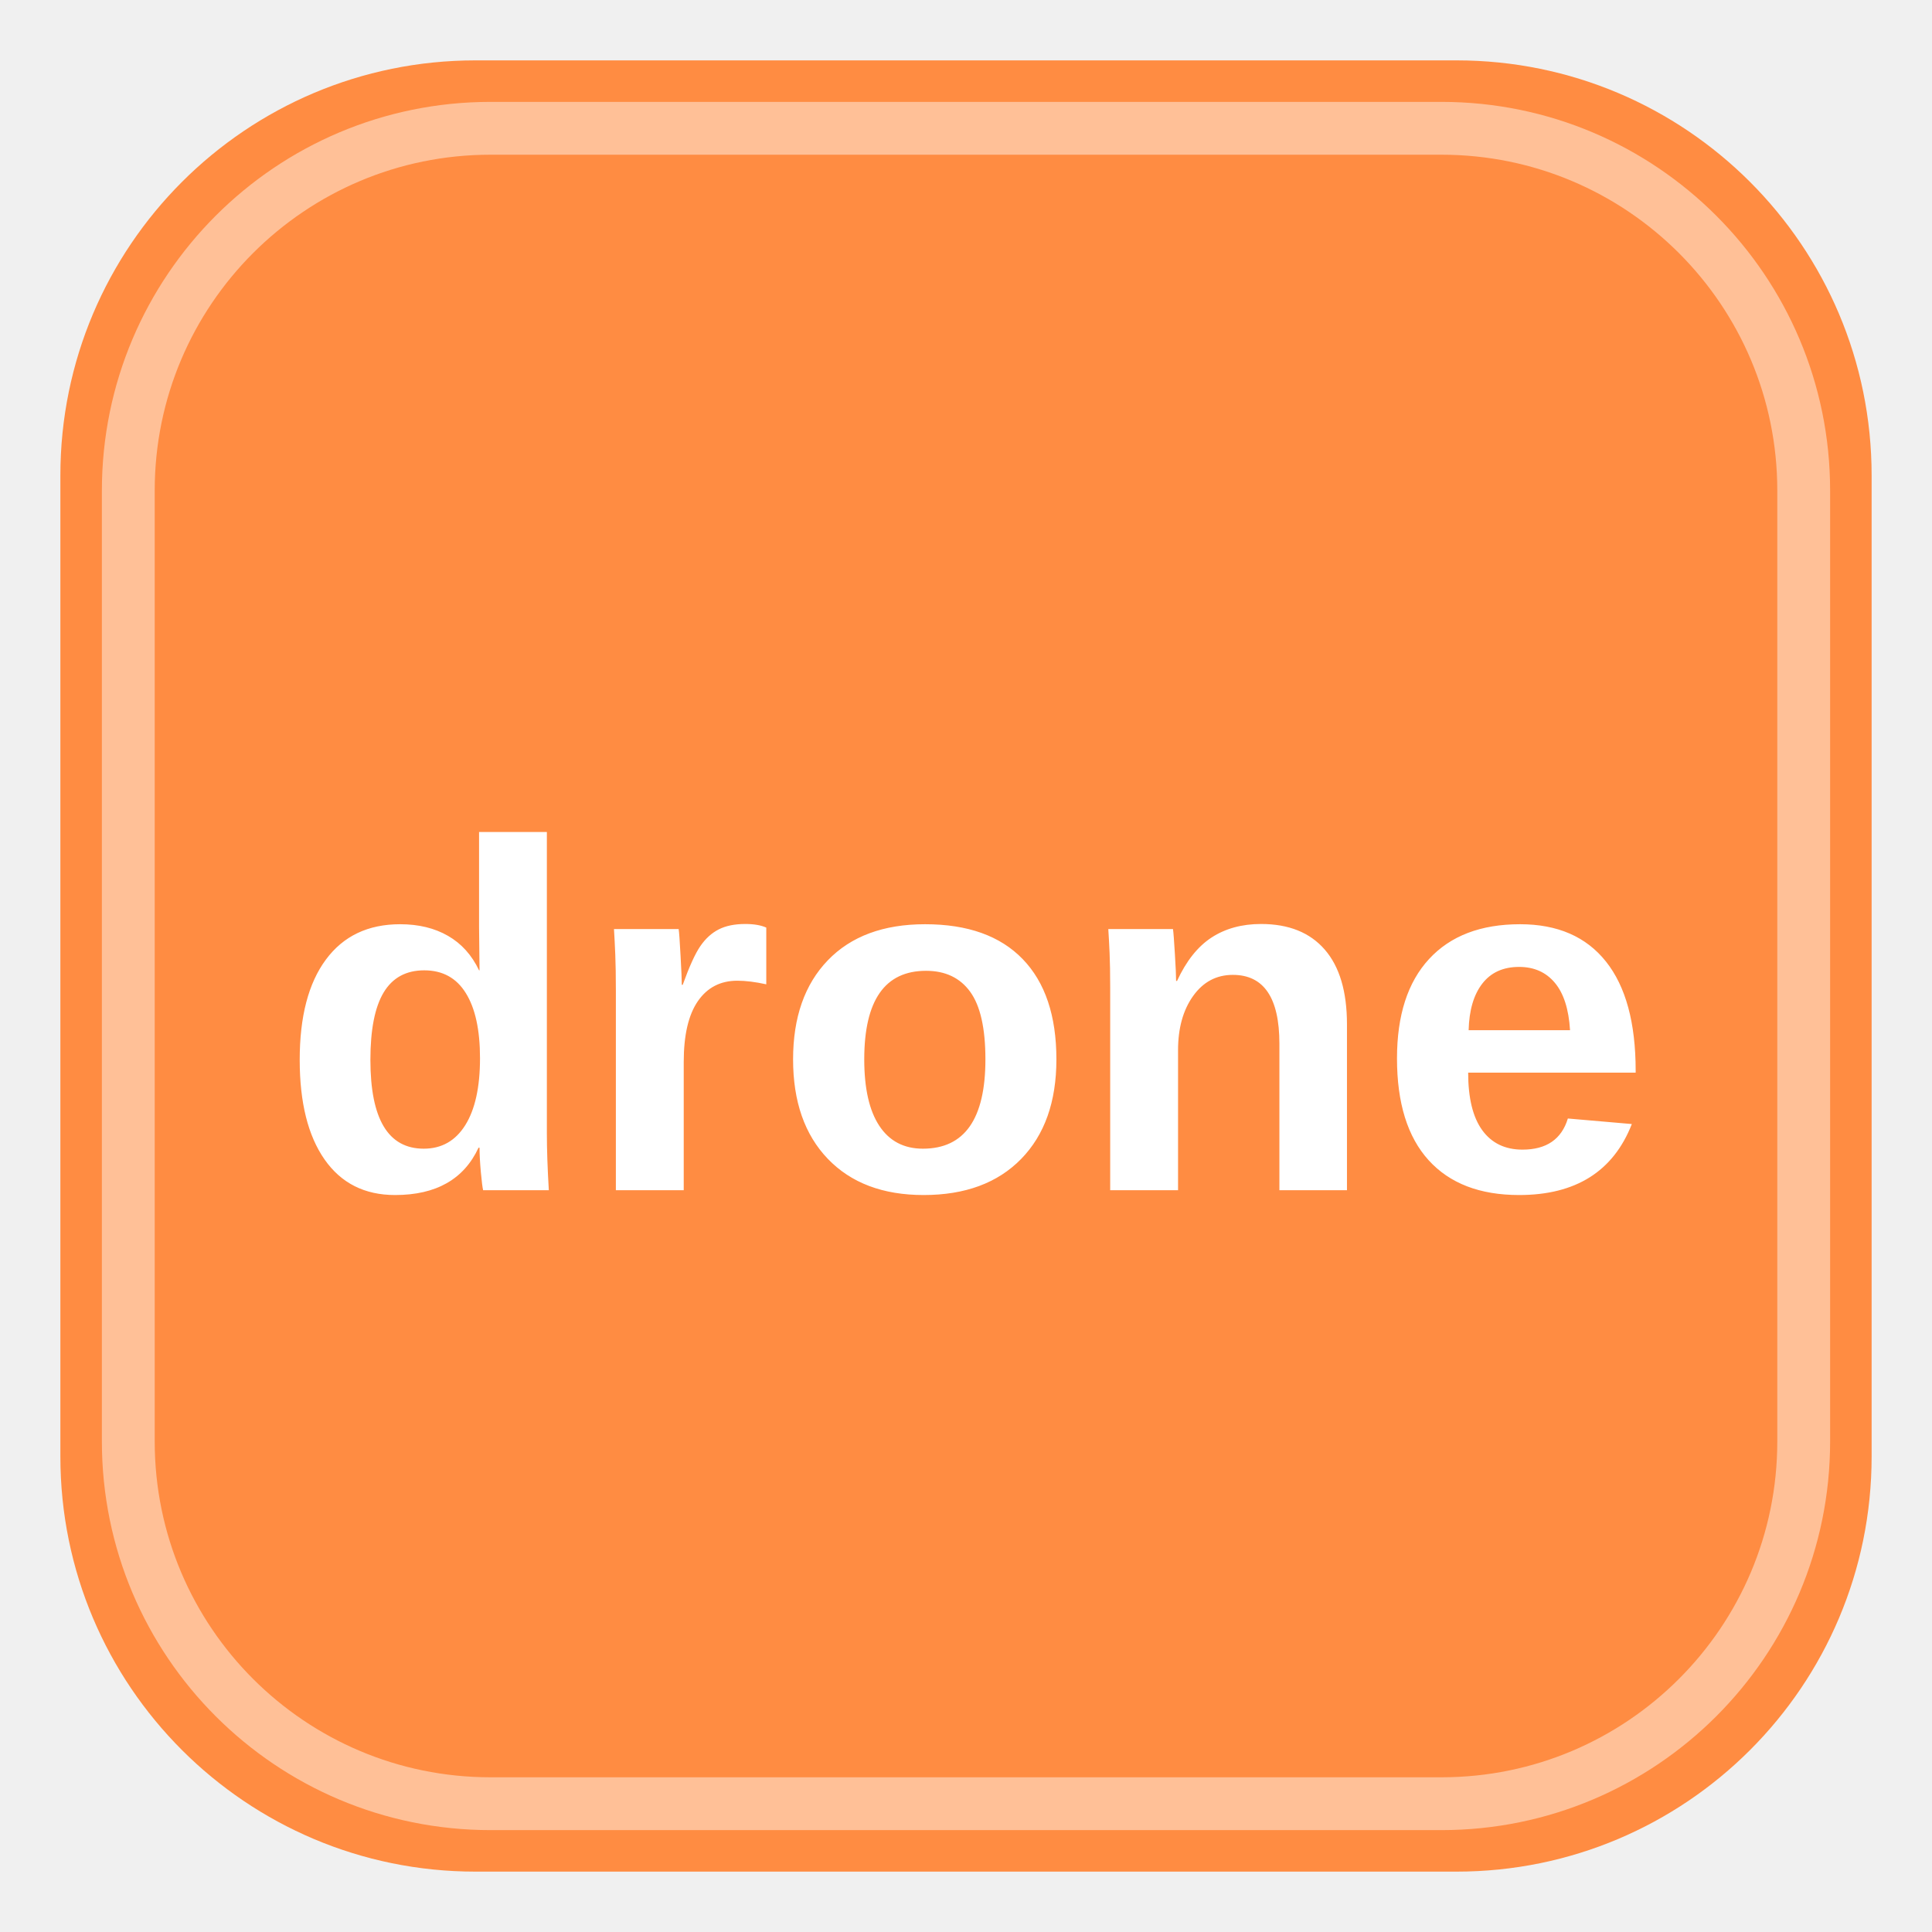
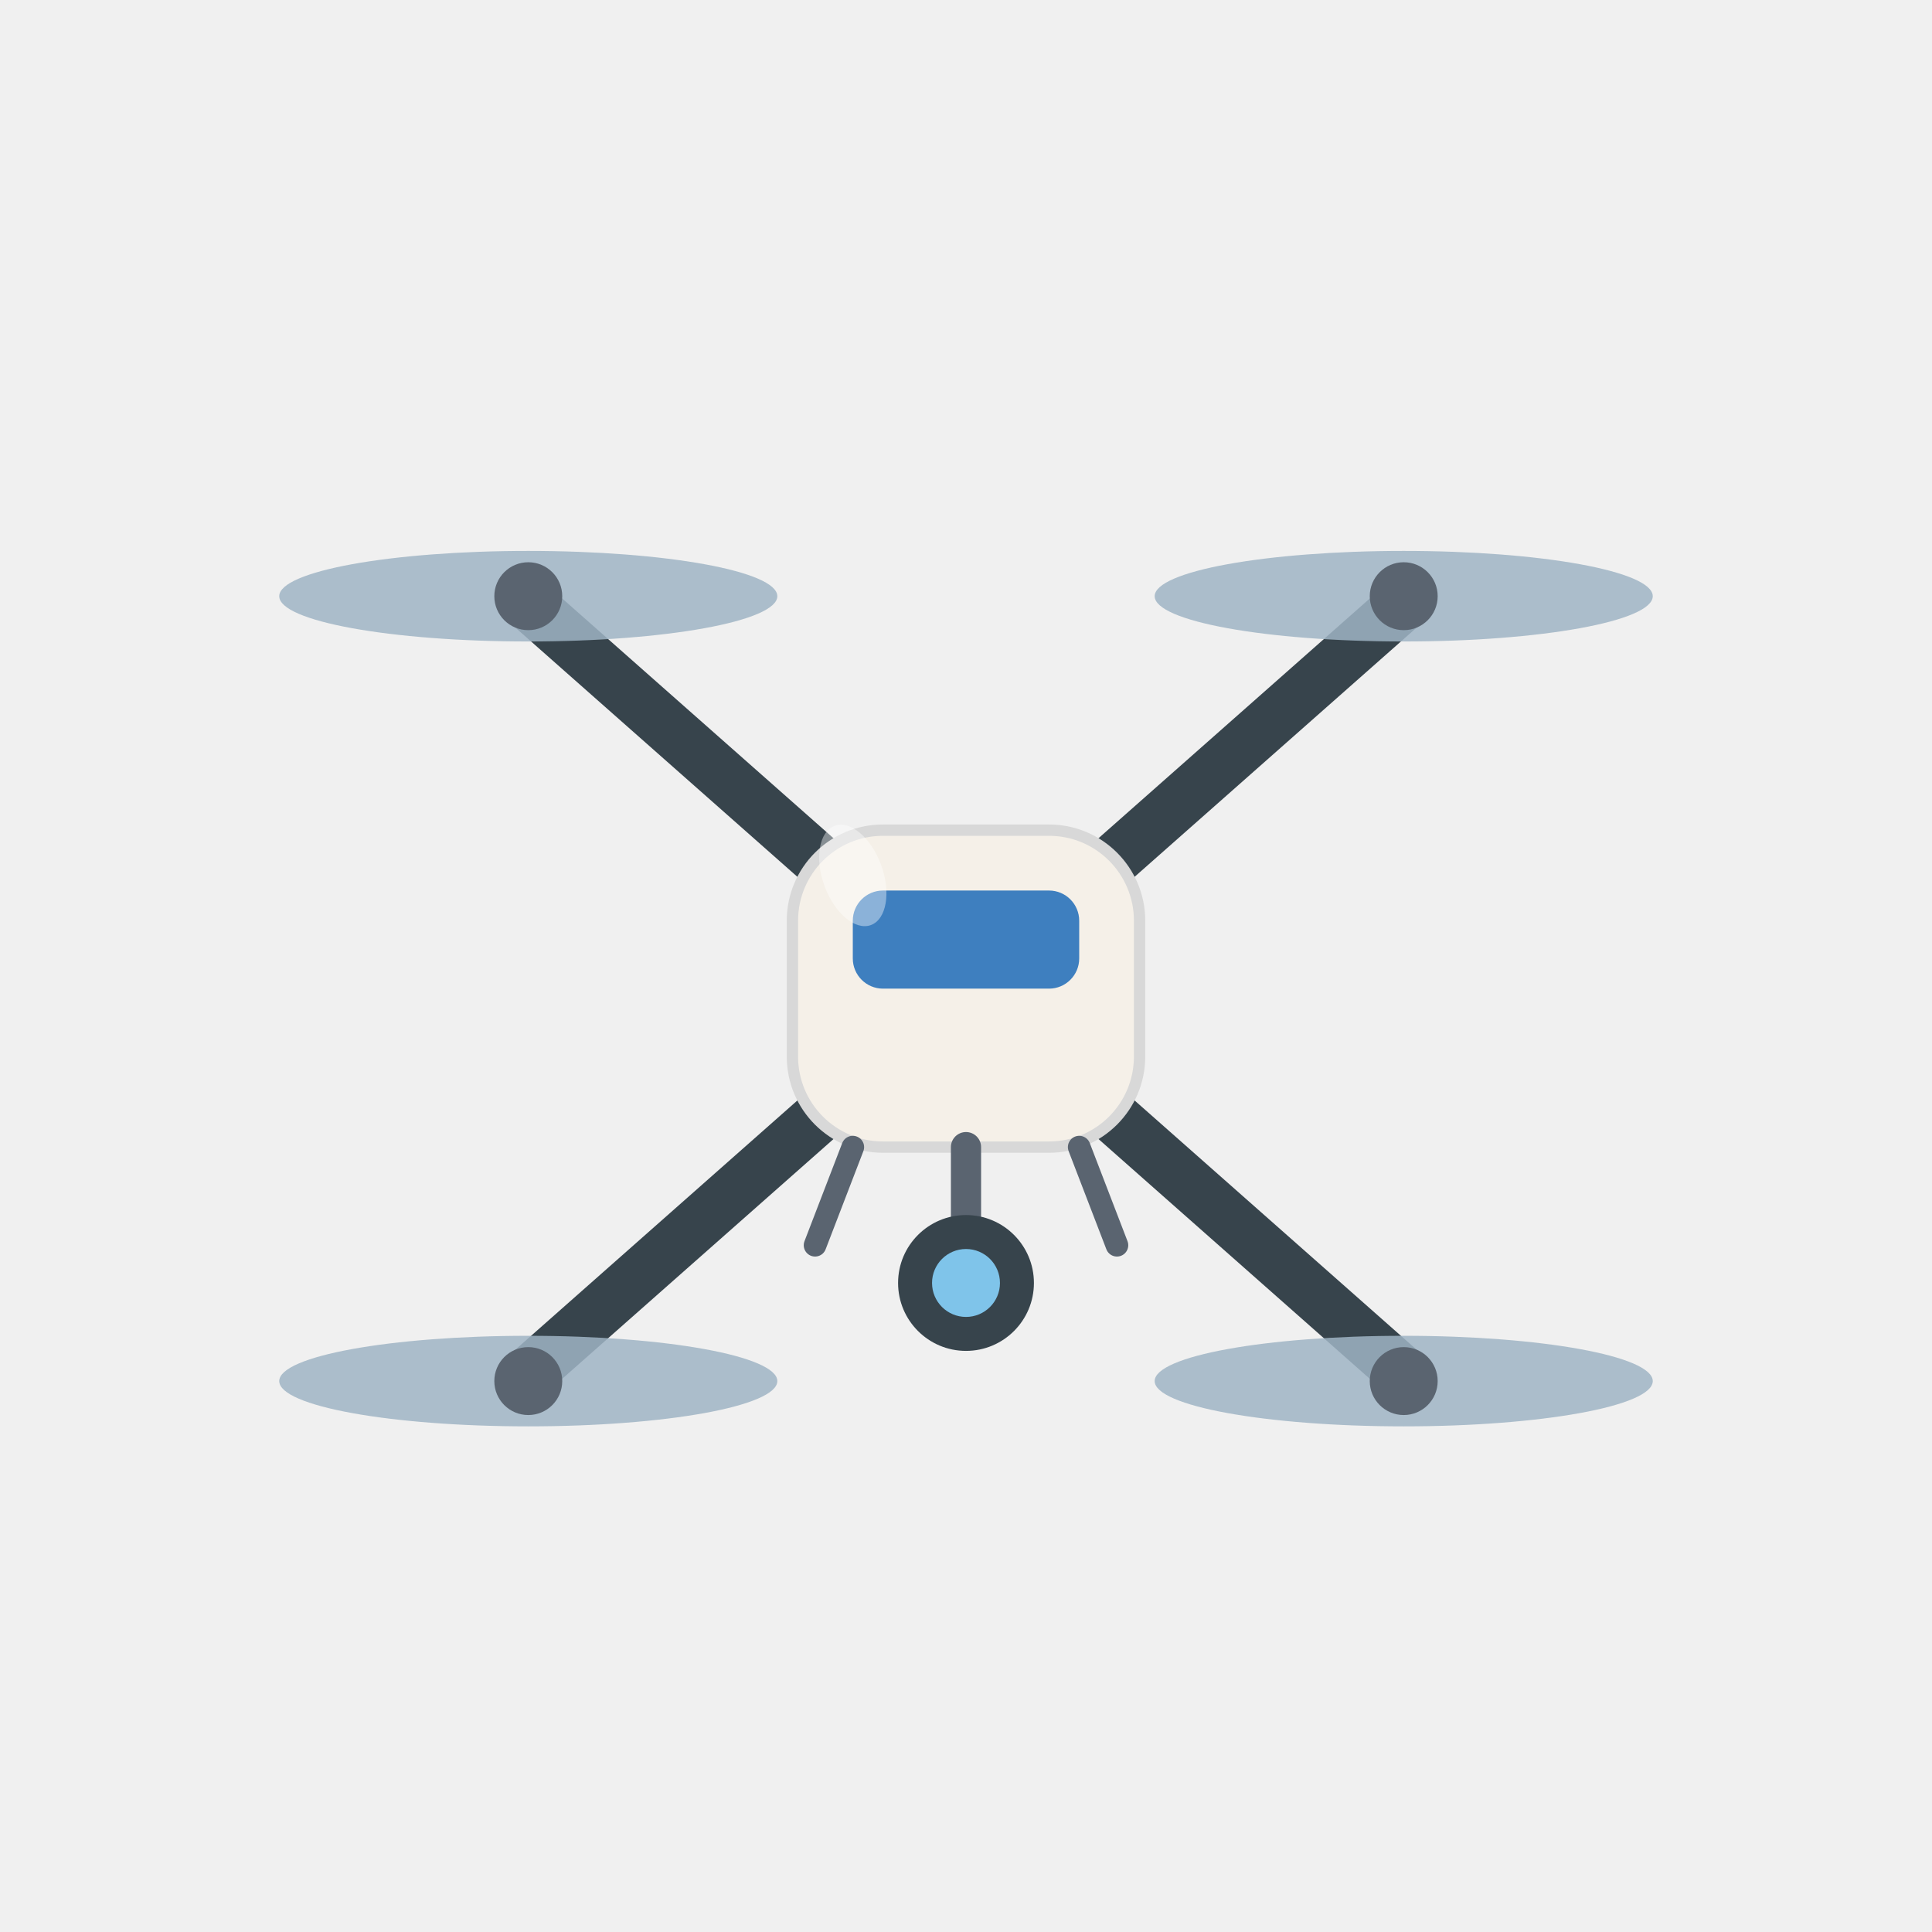
<svg xmlns="http://www.w3.org/2000/svg" width="512" height="512" viewBox="0 0 512 512">
-   <rect x="16" y="16" width="480" height="480" rx="110" fill="#FF8C42" />
-   <rect x="34" y="34" width="444" height="444" rx="96" fill="none" stroke="rgba(255,255,255,0.45)" stroke-width="14" />
-   <text x="256" y="270" font-family="Arial, Helvetica, sans-serif" font-weight="bold" font-size="131" fill="#FFFFFF" text-anchor="middle" dominant-baseline="central">drone</text>
+   <path d="M226 236 L140 160" stroke="#37444C" stroke-width="14" fill="none" stroke-linecap="round" stroke-linejoin="round" opacity="1" />
+   <path d="M286 236 L372 160" stroke="#37444C" stroke-width="14" fill="none" stroke-linecap="round" stroke-linejoin="round" opacity="1" />
+   <path d="M226 288 L140 364" stroke="#37444C" stroke-width="14" fill="none" stroke-linecap="round" stroke-linejoin="round" opacity="1" />
+   <path d="M286 288 L372 364" stroke="#37444C" stroke-width="14" fill="none" stroke-linecap="round" stroke-linejoin="round" opacity="1" />
+   <ellipse cx="140" cy="158" rx="66" ry="12" fill="#9FB4C4" opacity="0.85" />
+   <ellipse cx="372" cy="158" rx="66" ry="12" fill="#9FB4C4" opacity="0.85" />
+   <ellipse cx="140" cy="366" rx="66" ry="12" fill="#9FB4C4" opacity="0.85" />
+   <ellipse cx="372" cy="366" rx="66" ry="12" fill="#9FB4C4" opacity="0.85" />
+   <circle cx="140" cy="158" r="9" fill="#5A6470" />
+   <circle cx="372" cy="158" r="9" fill="#5A6470" />
+   <circle cx="140" cy="366" r="9" fill="#5A6470" />
+   <circle cx="372" cy="366" r="9" fill="#5A6470" />
+   <rect x="210" y="220" width="92" height="84" rx="24" fill="#F5F0E8" stroke="#D8D8D8" stroke-width="3" />
+   <rect x="226" y="236" width="60" height="26" rx="8" fill="#3E7FBF" />
+   <path d="M256 304 L256 326" stroke="#5A6470" stroke-width="8" fill="none" stroke-linecap="round" stroke-linejoin="round" opacity="1" />
+   <circle cx="256" cy="340" r="18" fill="#37444C" />
+   <circle cx="256" cy="340" r="9" fill="#7FC4EA" />
+   <path d="M226 304 L216 330" stroke="#5A6470" stroke-width="6" fill="none" stroke-linecap="round" stroke-linejoin="round" opacity="1" />
+   <path d="M286 304 L296 330" stroke="#5A6470" stroke-width="6" fill="none" stroke-linecap="round" stroke-linejoin="round" opacity="1" />
+   <ellipse cx="226" cy="232" rx="8" ry="14" fill="#FFFFFF" opacity="0.4" transform="rotate(-20 226 232)" />
</svg>
